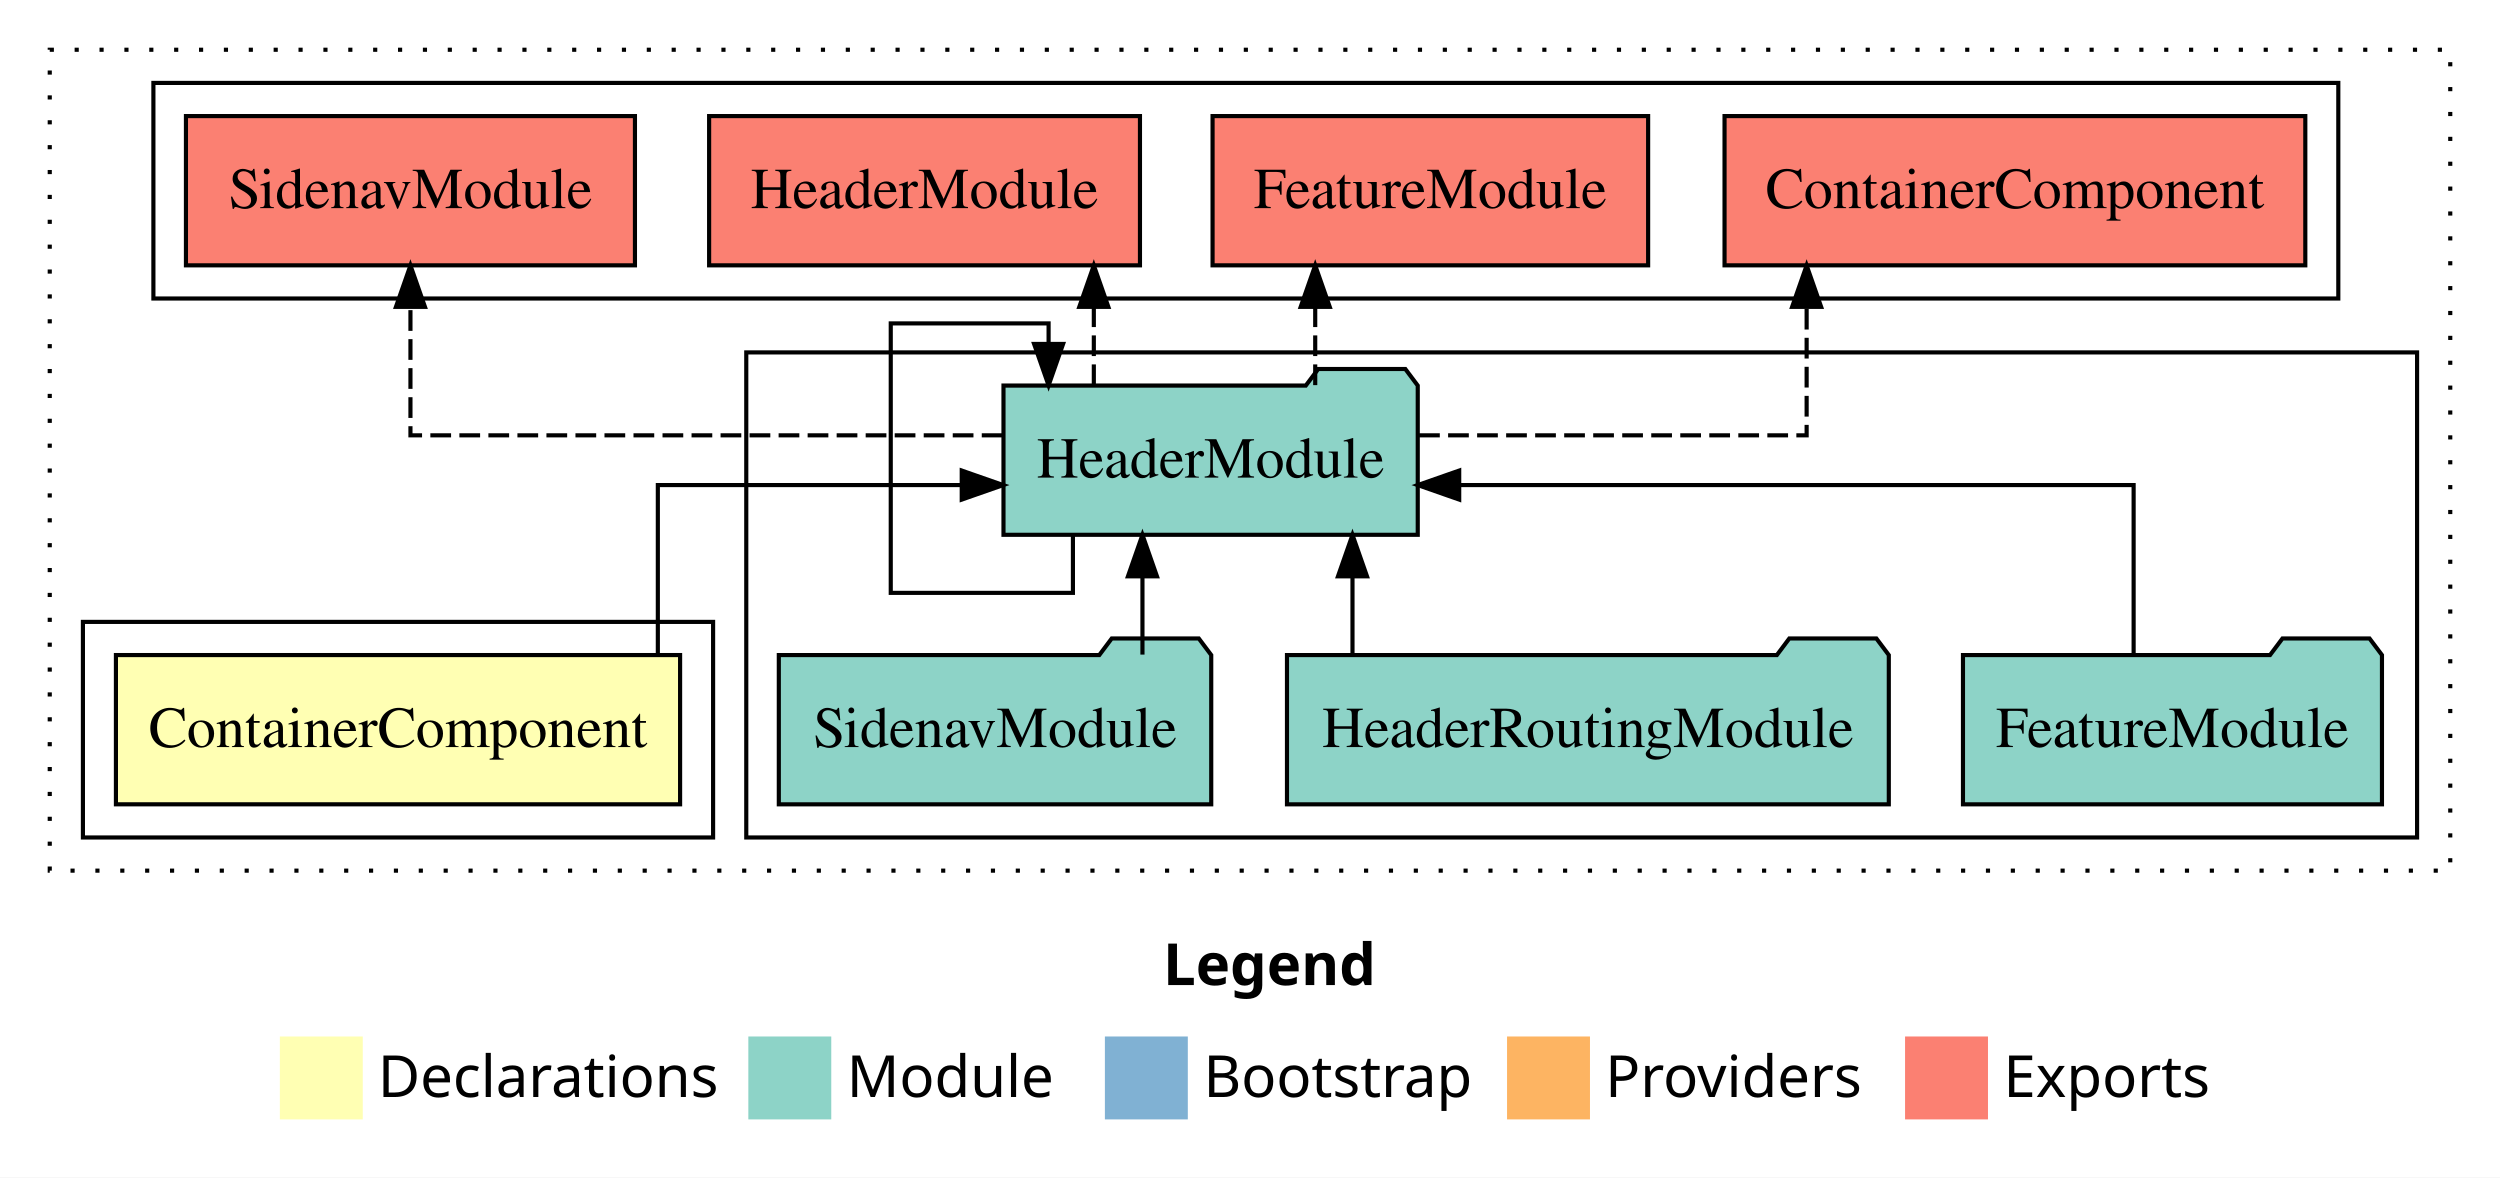
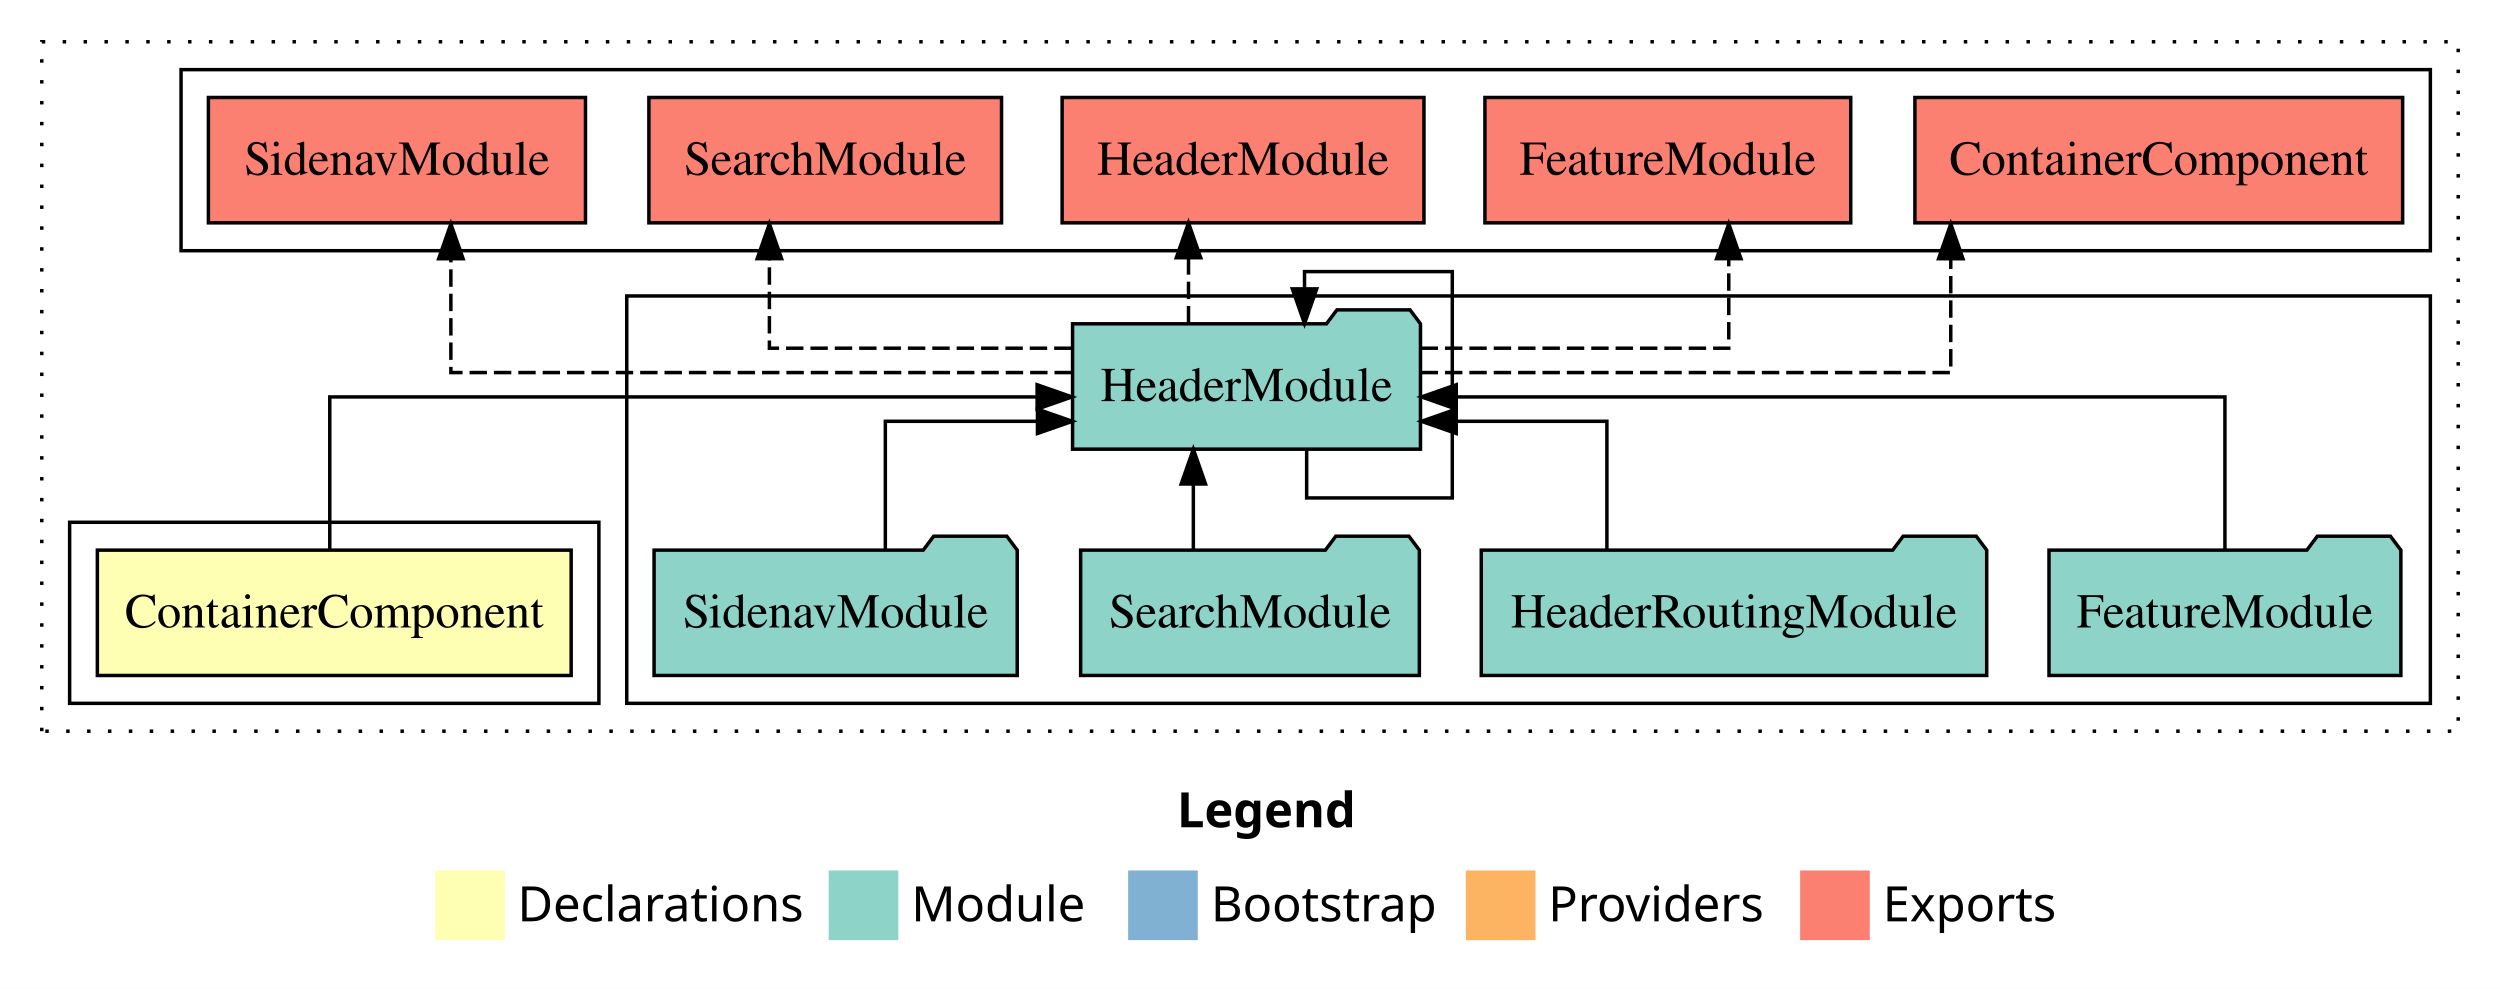
- <svg xmlns="http://www.w3.org/2000/svg" width="603pt" height="284pt" viewBox="0.00 0.00 603.00 284.00">
+ <svg xmlns="http://www.w3.org/2000/svg" width="718pt" height="284pt" viewBox="0.00 0.00 718.00 284.00">
  <g id="graph0" class="graph" transform="scale(1 1) rotate(0) translate(4 280)">
-     <polygon fill="white" stroke="transparent" points="-4,4 -4,-280 599,-280 599,4 -4,4" />
-     <text text-anchor="start" x="276.51" y="-42.4" font-family="sans-serif" font-weight="bold" font-size="14.00">Legend</text>
-     <polygon fill="#ffffb3" stroke="transparent" points="63.5,-10 63.5,-30 83.5,-30 83.5,-10 63.5,-10" />
-     <text text-anchor="start" x="87.13" y="-15.4" font-family="sans-serif" font-size="14.00">  Declarations</text>
-     <polygon fill="#8dd3c7" stroke="transparent" points="176.5,-10 176.5,-30 196.5,-30 196.5,-10 176.5,-10" />
-     <text text-anchor="start" x="200.23" y="-15.4" font-family="sans-serif" font-size="14.00">  Module</text>
-     <polygon fill="#80b1d3" stroke="transparent" points="262.5,-10 262.5,-30 282.5,-30 282.5,-10 262.5,-10" />
-     <text text-anchor="start" x="286.28" y="-15.4" font-family="sans-serif" font-size="14.00">  Bootstrap</text>
-     <polygon fill="#fdb462" stroke="transparent" points="359.5,-10 359.5,-30 379.5,-30 379.5,-10 359.5,-10" />
-     <text text-anchor="start" x="383.17" y="-15.4" font-family="sans-serif" font-size="14.00">  Providers</text>
-     <polygon fill="#fb8072" stroke="transparent" points="455.5,-10 455.5,-30 475.5,-30 475.5,-10 455.5,-10" />
-     <text text-anchor="start" x="479.23" y="-15.4" font-family="sans-serif" font-size="14.00">  Exports</text>
+     <polygon fill="white" stroke="transparent" points="-4,4 -4,-280 714,-280 714,4 -4,4" />
+     <text text-anchor="start" x="334.01" y="-42.4" font-family="sans-serif" font-weight="bold" font-size="14.00">Legend</text>
+     <polygon fill="#ffffb3" stroke="transparent" points="121,-10 121,-30 141,-30 141,-10 121,-10" />
+     <text text-anchor="start" x="144.63" y="-15.4" font-family="sans-serif" font-size="14.00">  Declarations</text>
+     <polygon fill="#8dd3c7" stroke="transparent" points="234,-10 234,-30 254,-30 254,-10 234,-10" />
+     <text text-anchor="start" x="257.73" y="-15.4" font-family="sans-serif" font-size="14.00">  Module</text>
+     <polygon fill="#80b1d3" stroke="transparent" points="320,-10 320,-30 340,-30 340,-10 320,-10" />
+     <text text-anchor="start" x="343.78" y="-15.4" font-family="sans-serif" font-size="14.00">  Bootstrap</text>
+     <polygon fill="#fdb462" stroke="transparent" points="417,-10 417,-30 437,-30 437,-10 417,-10" />
+     <text text-anchor="start" x="440.67" y="-15.4" font-family="sans-serif" font-size="14.00">  Providers</text>
+     <polygon fill="#fb8072" stroke="transparent" points="513,-10 513,-30 533,-30 533,-10 513,-10" />
+     <text text-anchor="start" x="536.73" y="-15.4" font-family="sans-serif" font-size="14.00">  Exports</text>
    <g id="clust1" class="cluster">
-       <polygon fill="none" stroke="black" stroke-dasharray="1,5" points="8,-70 8,-268 587,-268 587,-70 8,-70" />
+       <polygon fill="none" stroke="black" stroke-dasharray="1,5" points="8,-70 8,-268 702,-268 702,-70 8,-70" />
+     </g>
+     <g id="clust5" class="cluster">
+       <polygon fill="none" stroke="black" points="48,-208 48,-260 694,-260 694,-208 48,-208" />
    </g>
    <g id="clust4" class="cluster">
-       <polygon fill="none" stroke="black" points="176,-78 176,-195 579,-195 579,-78 176,-78" />
+       <polygon fill="none" stroke="black" points="176,-78 176,-195 694,-195 694,-78 176,-78" />
    </g>
    <g id="clust2" class="cluster">
      <polygon fill="none" stroke="black" points="16,-78 16,-130 168,-130 168,-78 16,-78" />
-     </g>
-     <g id="clust5" class="cluster">
-       <polygon fill="none" stroke="black" points="33,-208 33,-260 560,-260 560,-208 33,-208" />
    </g>
    <g id="node1" class="node">
      <polygon fill="#ffffb3" stroke="black" points="160.04,-122 23.96,-122 23.96,-86 160.04,-86 160.04,-122" />
      <text text-anchor="middle" x="92" y="-99.8" font-family="Times,serif" font-size="14.00">ContainerComponent</text>
    </g>
    <g id="node2" class="node">
-       <polygon fill="#8dd3c7" stroke="black" points="337.96,-187 334.96,-191 313.96,-191 310.96,-187 238.04,-187 238.04,-151 337.96,-151 337.96,-187" />
-       <text text-anchor="middle" x="288" y="-164.8" font-family="Times,serif" font-size="14.00">HeaderModule</text>
+       <polygon fill="#8dd3c7" stroke="black" points="403.96,-187 400.96,-191 379.96,-191 376.96,-187 304.04,-187 304.04,-151 403.96,-151 403.96,-187" />
+       <text text-anchor="middle" x="354" y="-164.8" font-family="Times,serif" font-size="14.00">HeaderModule</text>
    </g>
    <g id="edge1" class="edge">
-       <path fill="none" stroke="black" d="M154.67,-122.02C154.67,-139.37 154.67,-163 154.67,-163 154.67,-163 227.97,-163 227.97,-163" />
-       <polygon fill="black" stroke="black" points="227.97,-166.5 237.97,-163 227.97,-159.5 227.97,-166.5" />
+       <path fill="none" stroke="black" d="M90.71,-122.27C90.71,-140.56 90.71,-166 90.71,-166 90.71,-166 293.86,-166 293.86,-166" />
+       <polygon fill="black" stroke="black" points="293.86,-169.5 303.86,-166 293.86,-162.5 293.86,-169.5" />
    </g>
    <g id="edge3" class="edge">
-       <path fill="none" stroke="black" d="M254.79,-150.76C254.79,-143.57 254.79,-137 254.79,-137 254.79,-137 210.85,-137 210.85,-137 210.85,-137 210.85,-202 210.85,-202 210.85,-202 248.92,-202 248.92,-202 248.92,-202 248.92,-197.04 248.92,-197.04" />
-       <polygon fill="black" stroke="black" points="252.42,-197.04 248.92,-187.04 245.42,-197.04 252.42,-197.04" />
+       <path fill="none" stroke="black" d="M371.27,-150.76C371.27,-143.57 371.27,-137 371.27,-137 371.27,-137 413.1,-137 413.1,-137 413.1,-137 413.1,-202 413.1,-202 413.1,-202 370.66,-202 370.66,-202 370.66,-202 370.66,-197.04 370.66,-197.04" />
+       <polygon fill="black" stroke="black" points="374.16,-197.04 370.66,-187.04 367.16,-197.04 374.16,-197.04" />
+     </g>
+     <g id="node7" class="node">
+       <polygon fill="#fb8072" stroke="black" points="686.04,-252 545.96,-252 545.96,-216 686.04,-216 686.04,-252" />
+       <text text-anchor="middle" x="616" y="-229.8" font-family="Times,serif" font-size="14.00">ContainerComponent </text>
+     </g>
+     <g id="edge7" class="edge">
+       <path fill="none" stroke="black" stroke-dasharray="5,2" d="M404,-173C463.89,-173 556.26,-173 556.26,-173 556.26,-173 556.26,-205.7 556.26,-205.7" />
+       <polygon fill="black" stroke="black" points="552.76,-205.7 556.26,-215.7 559.76,-205.7 552.76,-205.7" />
+     </g>
+     <g id="node8" class="node">
+       <polygon fill="#fb8072" stroke="black" points="527.53,-252 422.47,-252 422.47,-216 527.53,-216 527.53,-252" />
+       <text text-anchor="middle" x="475" y="-229.8" font-family="Times,serif" font-size="14.00">FeatureModule </text>
+     </g>
+     <g id="edge8" class="edge">
+       <path fill="none" stroke="black" stroke-dasharray="5,2" d="M404,-180C443.68,-180 492.5,-180 492.5,-180 492.5,-180 492.5,-205.72 492.5,-205.72" />
+       <polygon fill="black" stroke="black" points="489,-205.72 492.5,-215.72 496,-205.72 489,-205.72" />
+     </g>
+     <g id="node9" class="node">
+       <polygon fill="#fb8072" stroke="black" points="404.96,-252 301.04,-252 301.04,-216 404.96,-216 404.96,-252" />
+       <text text-anchor="middle" x="353" y="-229.8" font-family="Times,serif" font-size="14.00">HeaderModule </text>
+     </g>
+     <g id="edge9" class="edge">
+       <path fill="none" stroke="black" stroke-dasharray="5,2" d="M337.34,-187.11C337.34,-187.11 337.34,-205.99 337.34,-205.99" />
+       <polygon fill="black" stroke="black" points="333.84,-205.99 337.34,-215.99 340.84,-205.99 333.84,-205.99" />
+     </g>
+     <g id="node10" class="node">
+       <polygon fill="#fb8072" stroke="black" points="283.64,-252 182.36,-252 182.36,-216 283.64,-216 283.64,-252" />
+       <text text-anchor="middle" x="233" y="-229.8" font-family="Times,serif" font-size="14.00">SearchModule </text>
+     </g>
+     <g id="edge10" class="edge">
+       <path fill="none" stroke="black" stroke-dasharray="5,2" d="M303.75,-180C264.65,-180 216.97,-180 216.97,-180 216.97,-180 216.97,-205.72 216.97,-205.72" />
+       <polygon fill="black" stroke="black" points="213.47,-205.72 216.97,-215.72 220.47,-205.72 213.47,-205.72" />
+     </g>
+     <g id="node11" class="node">
+       <polygon fill="#fb8072" stroke="black" points="164.15,-252 55.85,-252 55.85,-216 164.15,-216 164.15,-252" />
+       <text text-anchor="middle" x="110" y="-229.8" font-family="Times,serif" font-size="14.00">SidenavModule </text>
+     </g>
+     <g id="edge11" class="edge">
+       <path fill="none" stroke="black" stroke-dasharray="5,2" d="M303.85,-173C236.59,-173 125.49,-173 125.49,-173 125.49,-173 125.49,-205.7 125.49,-205.7" />
+       <polygon fill="black" stroke="black" points="121.99,-205.7 125.49,-215.7 128.99,-205.7 121.99,-205.7" />
+     </g>
+     <g id="node3" class="node">
+       <polygon fill="#8dd3c7" stroke="black" points="685.53,-122 682.53,-126 661.53,-126 658.53,-122 584.47,-122 584.47,-86 685.53,-86 685.53,-122" />
+       <text text-anchor="middle" x="635" y="-99.8" font-family="Times,serif" font-size="14.00">FeatureModule</text>
+     </g>
+     <g id="edge2" class="edge">
+       <path fill="none" stroke="black" d="M635,-122.27C635,-140.56 635,-166 635,-166 635,-166 414.24,-166 414.24,-166" />
+       <polygon fill="black" stroke="black" points="414.24,-162.5 404.24,-166 414.24,-169.5 414.24,-162.5" />
+     </g>
+     <g id="node4" class="node">
+       <polygon fill="#8dd3c7" stroke="black" points="566.58,-122 563.58,-126 542.58,-126 539.58,-122 421.42,-122 421.42,-86 566.58,-86 566.58,-122" />
+       <text text-anchor="middle" x="494" y="-99.8" font-family="Times,serif" font-size="14.00">HeaderRoutingModule</text>
+     </g>
+     <g id="edge4" class="edge">
+       <path fill="none" stroke="black" d="M457.5,-122.01C457.5,-138.05 457.5,-159 457.5,-159 457.5,-159 414.23,-159 414.23,-159" />
+       <polygon fill="black" stroke="black" points="414.23,-155.5 404.23,-159 414.23,-162.5 414.23,-155.5" />
+     </g>
+     <g id="node5" class="node">
+       <polygon fill="#8dd3c7" stroke="black" points="403.64,-122 400.64,-126 379.64,-126 376.64,-122 306.36,-122 306.36,-86 403.64,-86 403.64,-122" />
+       <text text-anchor="middle" x="355" y="-99.8" font-family="Times,serif" font-size="14.00">SearchModule</text>
+     </g>
+     <g id="edge5" class="edge">
+       <path fill="none" stroke="black" d="M338.73,-122.11C338.73,-122.11 338.73,-140.99 338.73,-140.99" />
+       <polygon fill="black" stroke="black" points="335.23,-140.99 338.73,-150.99 342.23,-140.99 335.23,-140.99" />
    </g>
    <g id="node6" class="node">
-       <polygon fill="#fb8072" stroke="black" points="552.04,-252 411.96,-252 411.96,-216 552.04,-216 552.04,-252" />
-       <text text-anchor="middle" x="482" y="-229.8" font-family="Times,serif" font-size="14.00">ContainerComponent </text>
-     </g>
-     <g id="edge6" class="edge">
-       <path fill="none" stroke="black" stroke-dasharray="5,2" d="M338.28,-175C379.74,-175 431.76,-175 431.76,-175 431.76,-175 431.76,-205.98 431.76,-205.98" />
-       <polygon fill="black" stroke="black" points="428.26,-205.98 431.76,-215.98 435.26,-205.98 428.26,-205.98" />
-     </g>
-     <g id="node7" class="node">
-       <polygon fill="#fb8072" stroke="black" points="393.53,-252 288.47,-252 288.47,-216 393.53,-216 393.53,-252" />
-       <text text-anchor="middle" x="341" y="-229.8" font-family="Times,serif" font-size="14.00">FeatureModule </text>
-     </g>
-     <g id="edge7" class="edge">
-       <path fill="none" stroke="black" stroke-dasharray="5,2" d="M313.23,-187.11C313.23,-187.11 313.23,-205.99 313.23,-205.99" />
-       <polygon fill="black" stroke="black" points="309.73,-205.99 313.23,-215.99 316.73,-205.99 309.73,-205.99" />
-     </g>
-     <g id="node8" class="node">
-       <polygon fill="#fb8072" stroke="black" points="270.96,-252 167.04,-252 167.04,-216 270.96,-216 270.96,-252" />
-       <text text-anchor="middle" x="219" y="-229.8" font-family="Times,serif" font-size="14.00">HeaderModule </text>
-     </g>
-     <g id="edge8" class="edge">
-       <path fill="none" stroke="black" stroke-dasharray="5,2" d="M259.83,-187.11C259.83,-187.11 259.83,-205.99 259.83,-205.99" />
-       <polygon fill="black" stroke="black" points="256.33,-205.99 259.83,-215.99 263.33,-205.99 256.33,-205.99" />
-     </g>
-     <g id="node9" class="node">
-       <polygon fill="#fb8072" stroke="black" points="149.15,-252 40.85,-252 40.85,-216 149.15,-216 149.15,-252" />
-       <text text-anchor="middle" x="95" y="-229.8" font-family="Times,serif" font-size="14.00">SidenavModule </text>
-     </g>
-     <g id="edge9" class="edge">
-       <path fill="none" stroke="black" stroke-dasharray="5,2" d="M237.8,-175C180.61,-175 95,-175 95,-175 95,-175 95,-205.98 95,-205.98" />
-       <polygon fill="black" stroke="black" points="91.5,-205.98 95,-215.98 98.5,-205.98 91.5,-205.98" />
-     </g>
-     <g id="node3" class="node">
-       <polygon fill="#8dd3c7" stroke="black" points="570.53,-122 567.53,-126 546.53,-126 543.53,-122 469.47,-122 469.47,-86 570.53,-86 570.53,-122" />
-       <text text-anchor="middle" x="520" y="-99.8" font-family="Times,serif" font-size="14.00">FeatureModule</text>
-     </g>
-     <g id="edge2" class="edge">
-       <path fill="none" stroke="black" d="M510.63,-122.02C510.63,-139.37 510.63,-163 510.63,-163 510.63,-163 347.96,-163 347.96,-163" />
-       <polygon fill="black" stroke="black" points="347.96,-159.5 337.96,-163 347.96,-166.5 347.96,-159.5" />
-     </g>
-     <g id="node4" class="node">
-       <polygon fill="#8dd3c7" stroke="black" points="451.58,-122 448.58,-126 427.58,-126 424.58,-122 306.42,-122 306.42,-86 451.58,-86 451.58,-122" />
-       <text text-anchor="middle" x="379" y="-99.8" font-family="Times,serif" font-size="14.00">HeaderRoutingModule</text>
-     </g>
-     <g id="edge4" class="edge">
-       <path fill="none" stroke="black" d="M322.22,-122.11C322.22,-122.11 322.22,-140.99 322.22,-140.99" />
-       <polygon fill="black" stroke="black" points="318.72,-140.99 322.22,-150.99 325.72,-140.99 318.72,-140.99" />
-     </g>
-     <g id="node5" class="node">
      <polygon fill="#8dd3c7" stroke="black" points="288.15,-122 285.15,-126 264.15,-126 261.15,-122 183.85,-122 183.85,-86 288.15,-86 288.15,-122" />
      <text text-anchor="middle" x="236" y="-99.8" font-family="Times,serif" font-size="14.00">SidenavModule</text>
    </g>
-     <g id="edge5" class="edge">
-       <path fill="none" stroke="black" d="M271.56,-122.11C271.56,-122.11 271.56,-140.99 271.56,-140.99" />
-       <polygon fill="black" stroke="black" points="268.06,-140.99 271.56,-150.99 275.06,-140.99 268.06,-140.99" />
+     <g id="edge6" class="edge">
+       <path fill="none" stroke="black" d="M250.27,-122.01C250.27,-138.05 250.27,-159 250.27,-159 250.27,-159 293.96,-159 293.96,-159" />
+       <polygon fill="black" stroke="black" points="293.96,-162.5 303.96,-159 293.96,-155.5 293.96,-162.5" />
    </g>
  </g>
</svg>
